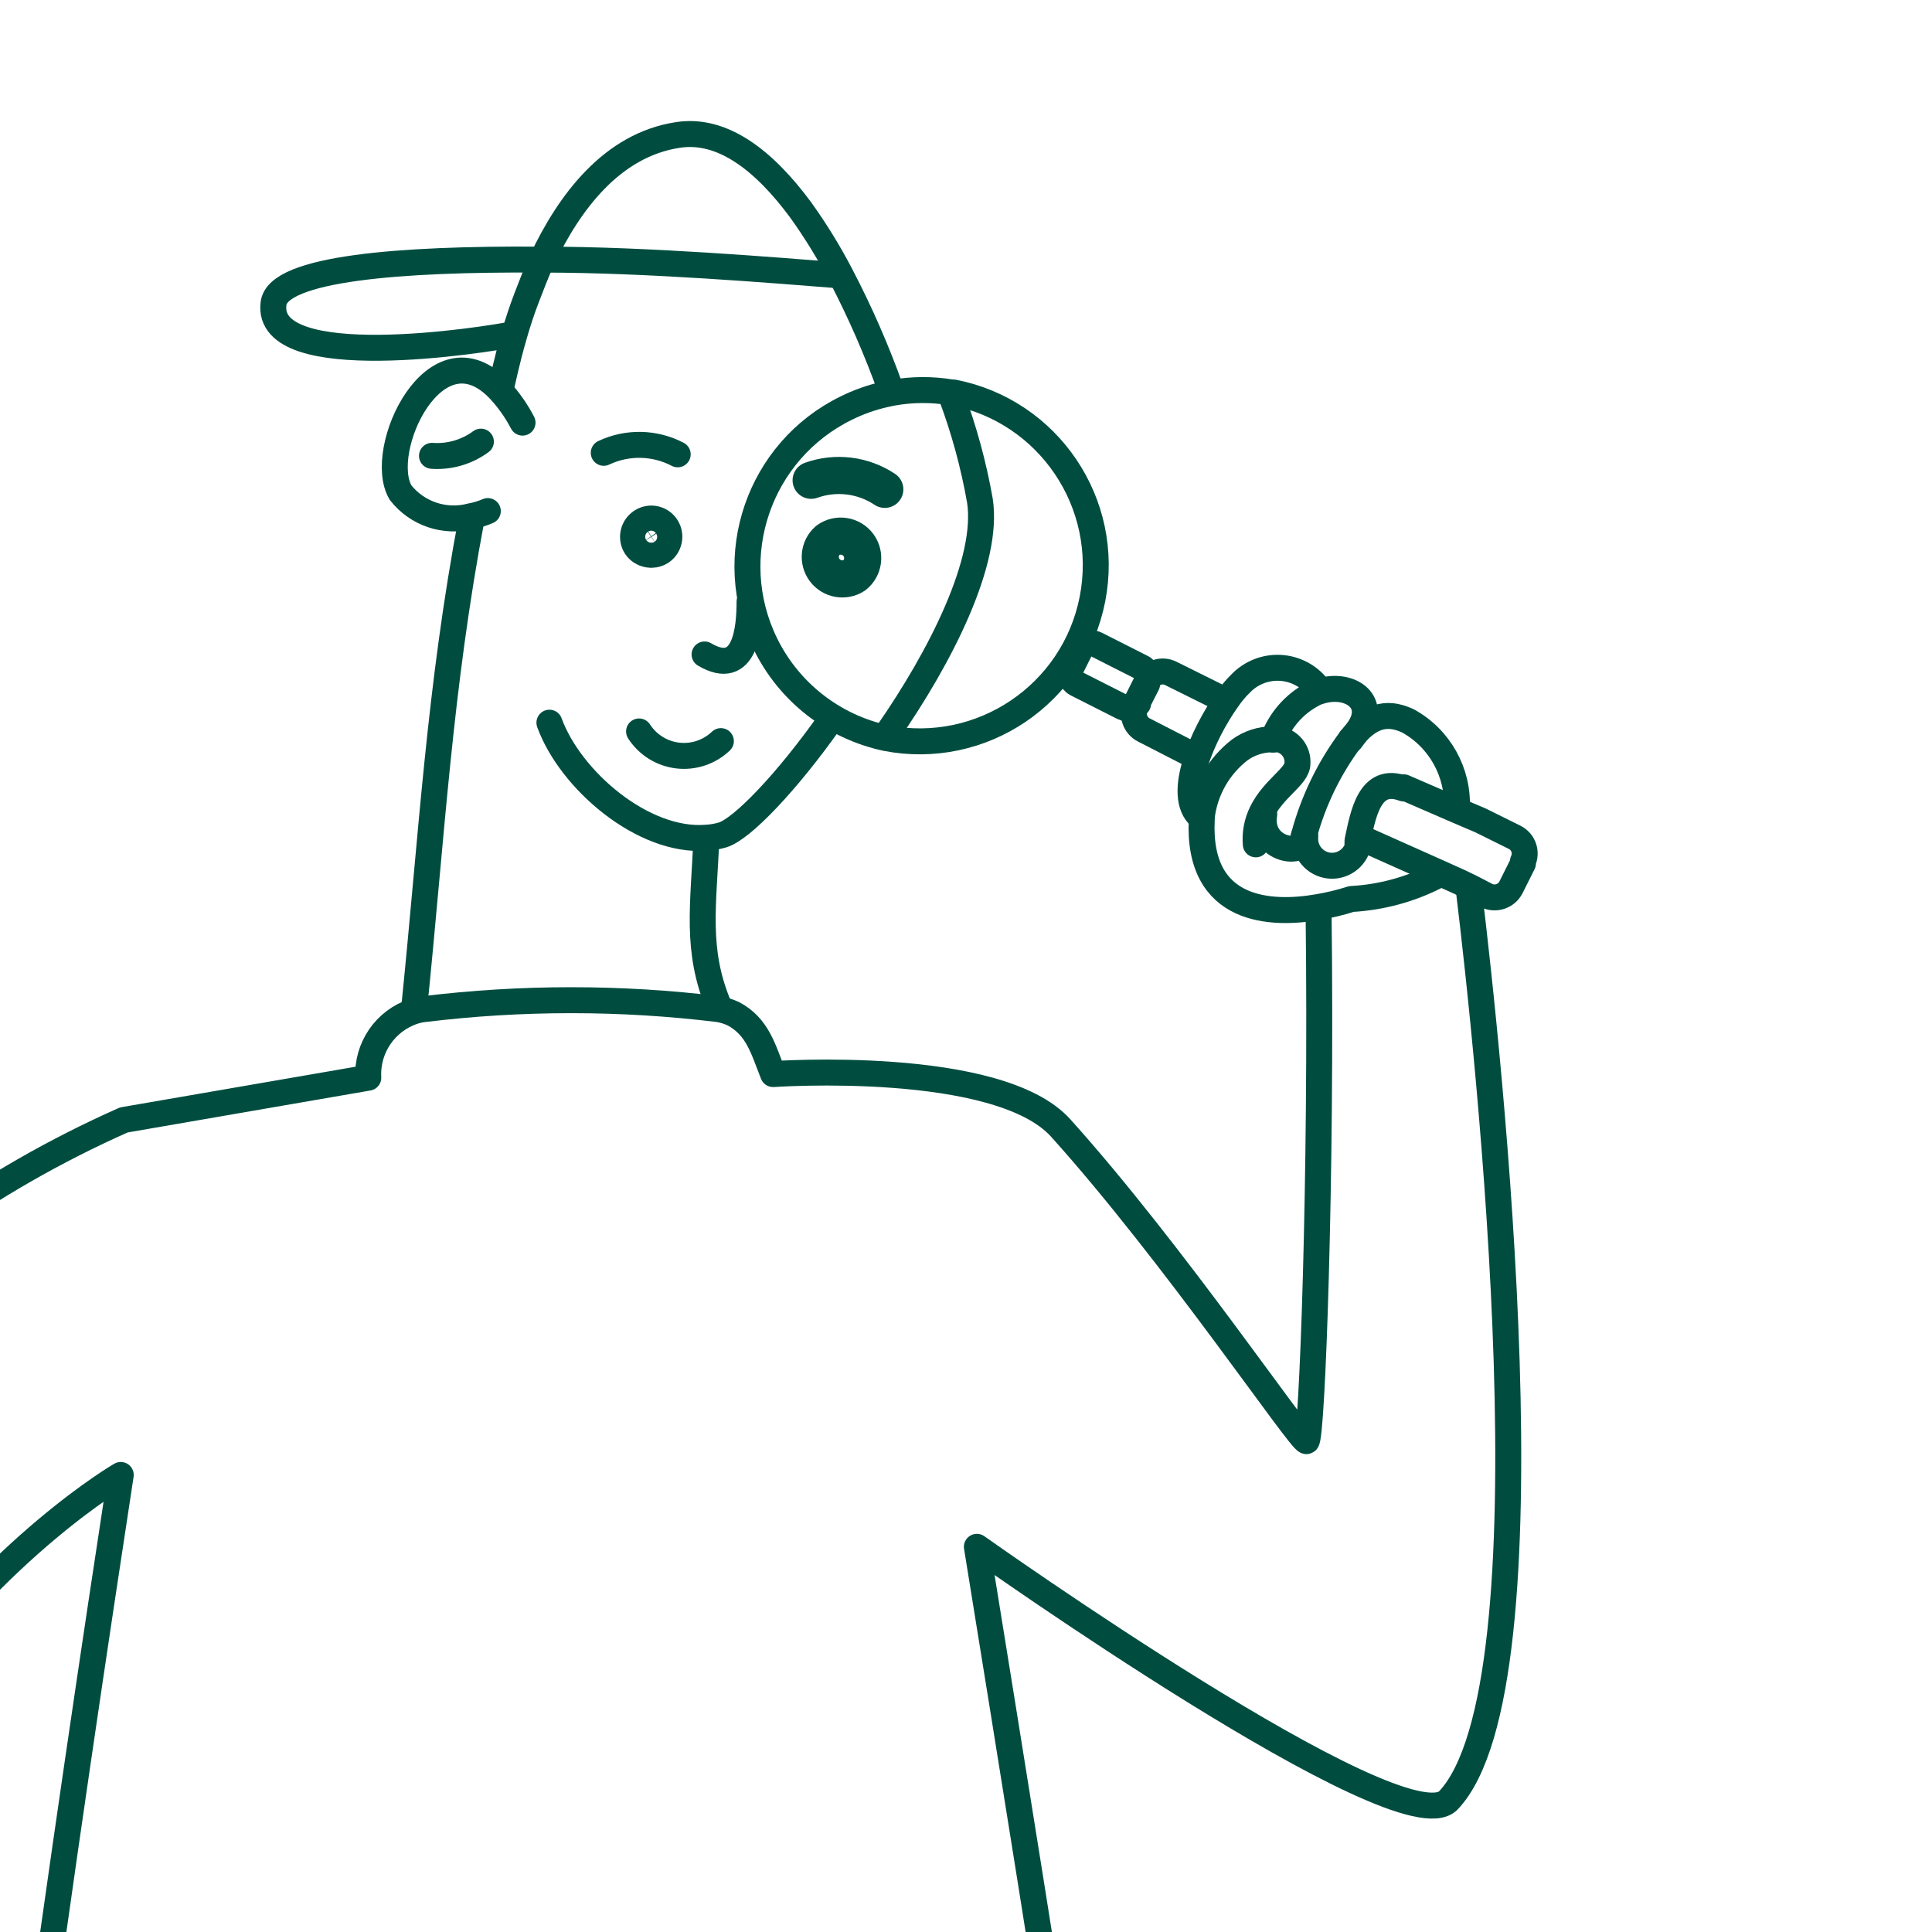
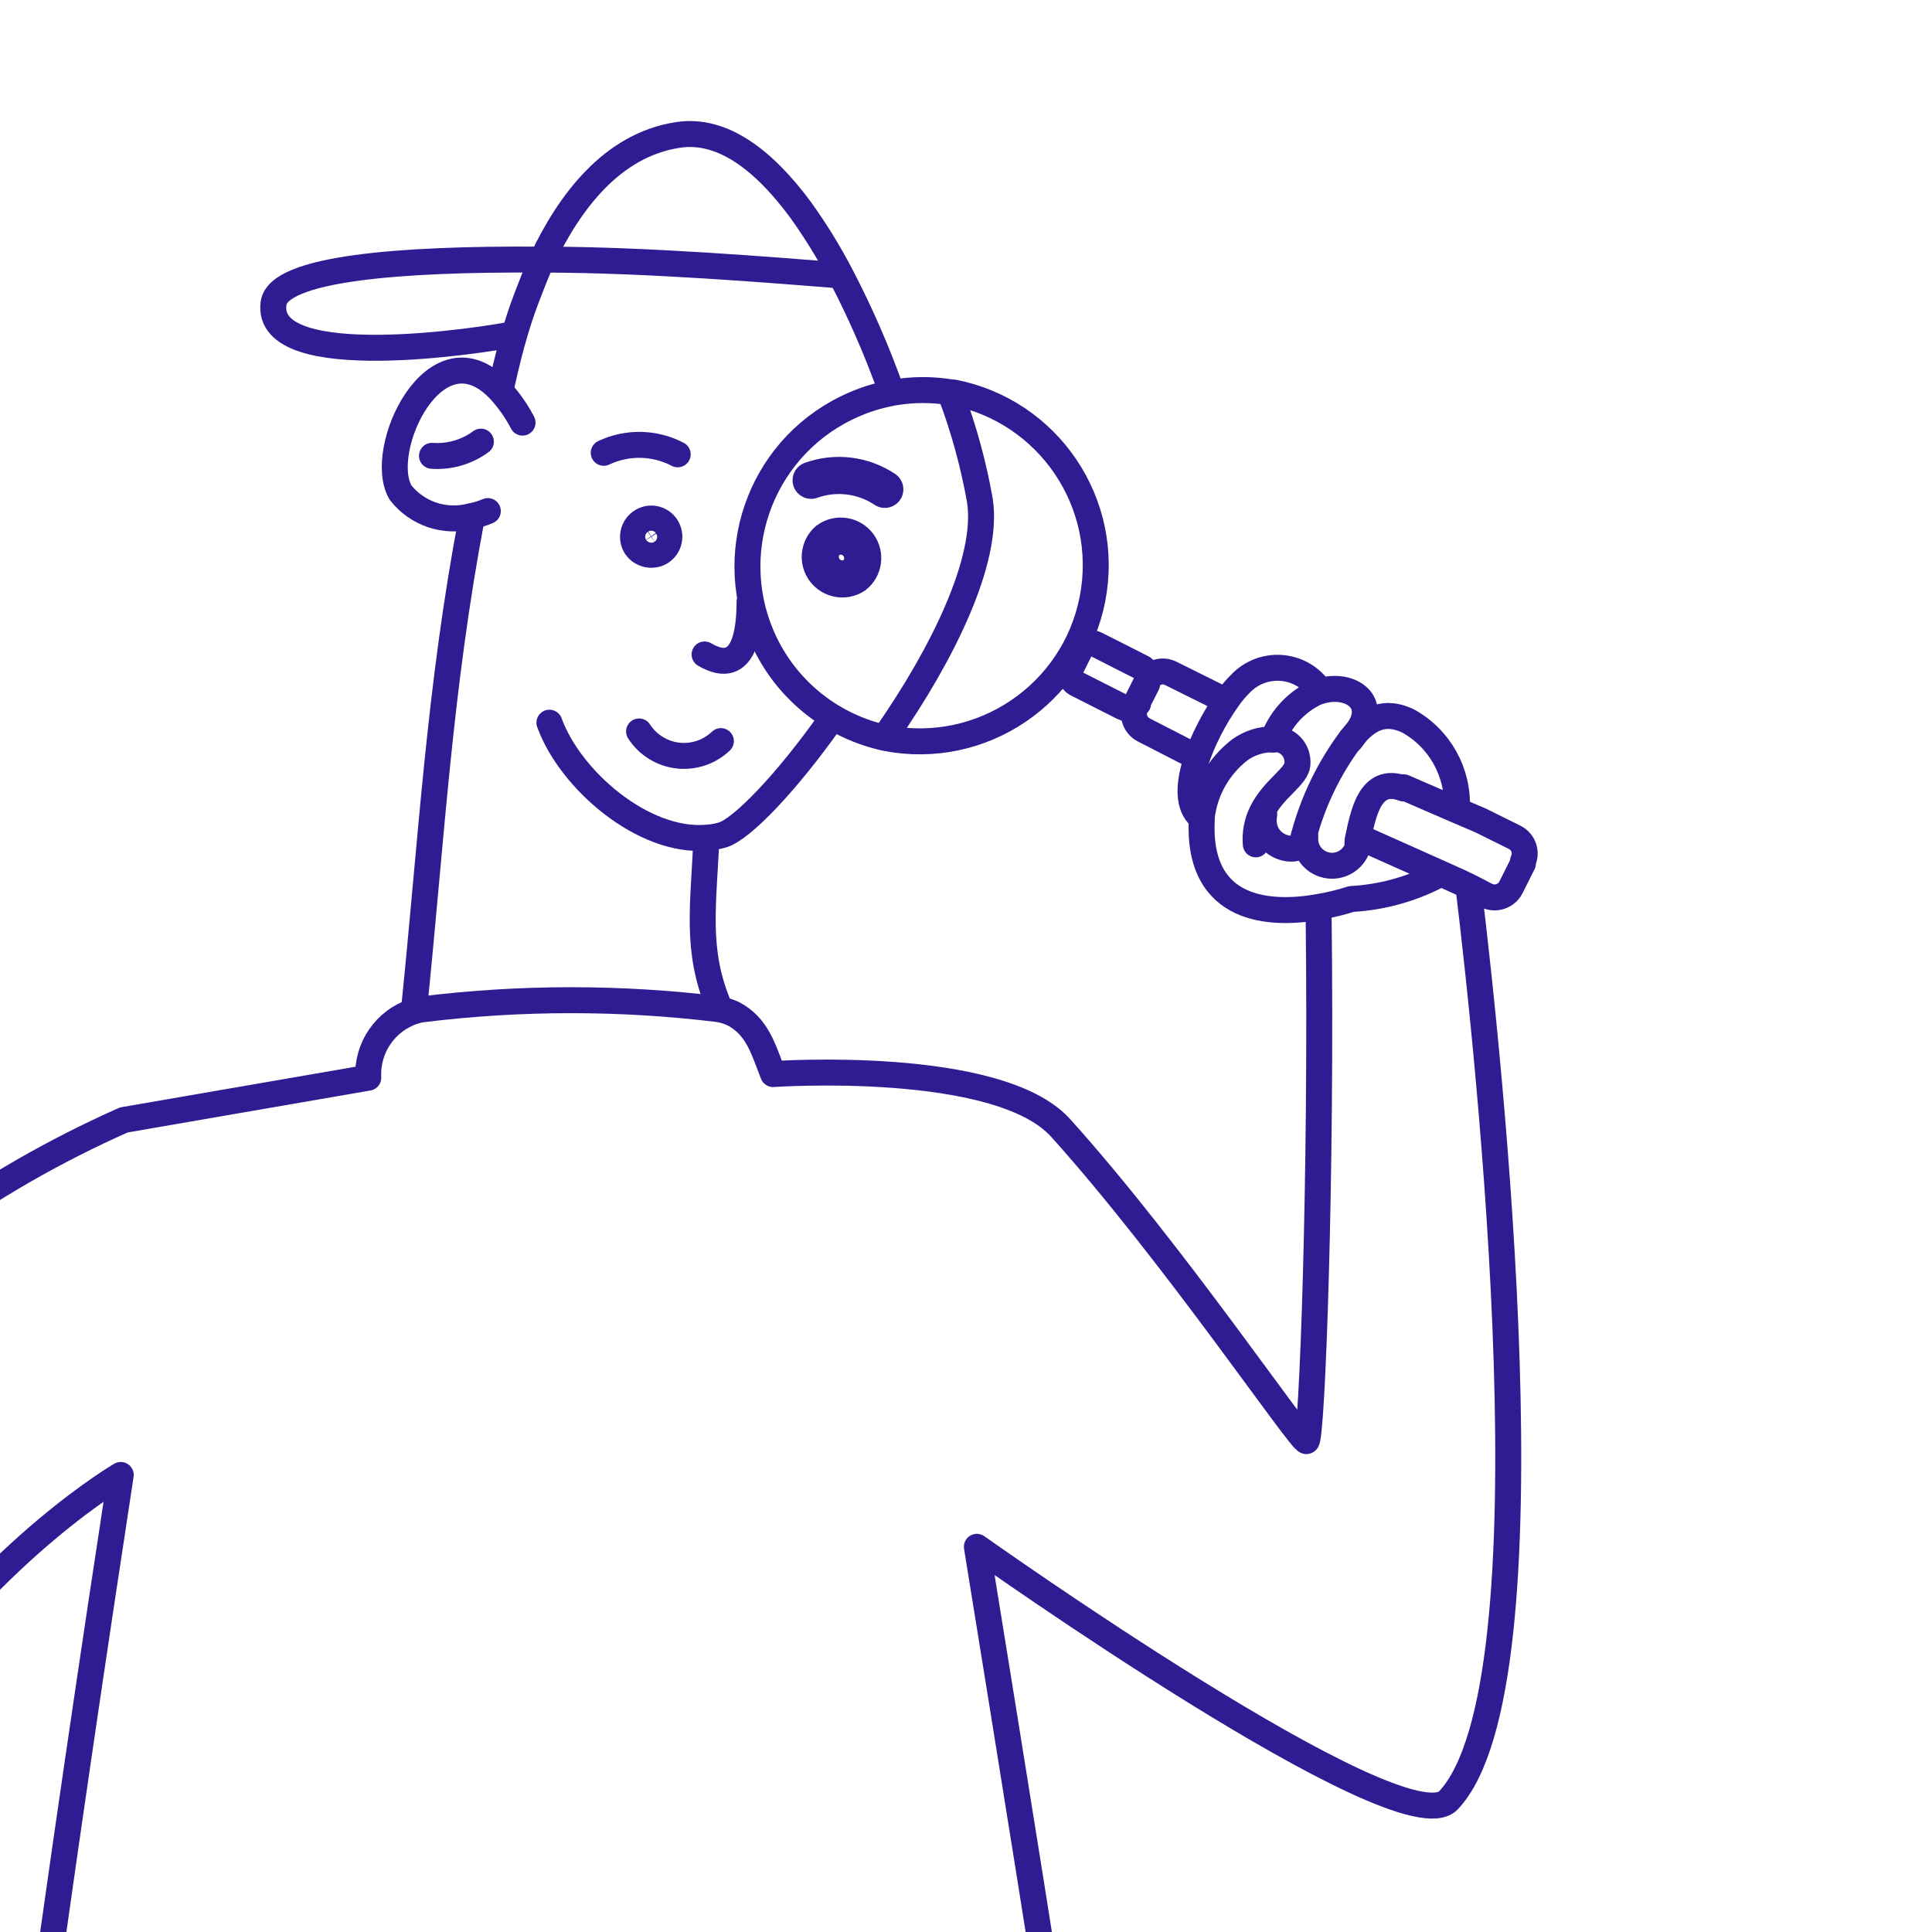
<svg xmlns="http://www.w3.org/2000/svg" id="Layer_1" data-name="Layer 1" viewBox="74 16 64 64">
  <defs>
    <style>
- .cls-1,.cls-2,.cls-3,.cls-4{fill:none;stroke:#004D40;}.cls-1,.cls-2,.cls-4{stroke-linecap:round;}.cls-1{stroke-linejoin:round;}.cls-1,.cls-2,.cls-3{stroke-width:0.86px;}.cls-2,.cls-3,.cls-4{stroke-miterlimit:10;}.cls-4{stroke-width:1.23px;}
+ .cls-1,.cls-2,.cls-3,.cls-4{fill:none;stroke:#311B92;}.cls-1,.cls-2,.cls-4{stroke-linecap:round;}.cls-1{stroke-linejoin:round;}.cls-1,.cls-2,.cls-3{stroke-width:0.86px;}.cls-2,.cls-3,.cls-4{stroke-miterlimit:10;}.cls-4{stroke-width:1.23px;}
</style>
  </defs>
  <path class="cls-4" d="M102.44,34.06a.73.73,0,0,1-.14,1,.73.73,0,0,1-.88-1.16A.73.73,0,0,1,102.44,34.06Z" />
  <path class="cls-4" d="M95.92,33.55a.42.42,0,0,1-.12.58.43.43,0,0,1-.58-.12.42.42,0,0,1,.13-.58A.41.41,0,0,1,95.92,33.55Z" />
  <path class="cls-2" d="M98.83,35.93c0,.87-.13,2.55-1.49,1.75" />
  <path class="cls-2" d="M101.5,39.88c-1.41,2-2.92,3.59-3.57,3.78a2.35,2.35,0,0,1-.53.09c-2.09.17-4.51-1.91-5.2-3.81" />
  <path class="cls-2" d="M105.51,29.1a19.68,19.68,0,0,1,.95,3.48c.31,2-1.29,5.16-3.07,7.72" />
  <path class="cls-2" d="M90.6,28.83c.05-.19.18-.86.44-1.75.11-.38.24-.79.41-1.23s.31-.81.5-1.23c.9-1.91,2.32-3.82,4.51-4.15,1.49-.23,2.87.87,4.06,2.48a17.84,17.84,0,0,1,1.34,2.18v0a29.92,29.92,0,0,1,1.64,3.75" />
  <path class="cls-3" d="M87.71,49.49h0c.59-5.75.84-10.66,1.92-16.35" />
  <path class="cls-3" d="M97.4,43.75c-.09,2.24-.37,3.72.42,5.59" />
  <path class="cls-2" d="M91.31,30a5,5,0,0,0-.76-1.08c-2.12-2.25-4.11,2-3.28,3.4a2.24,2.24,0,0,0,2.33.78h0a2.64,2.64,0,0,0,.56-.17" />
  <path class="cls-3" d="M91.13,27.06l-.07,0h0c-1,.21-8.29,1.35-8-1,.13-1.18,4.25-1.49,8.78-1.46H92c3.45,0,7.63.35,9.92.53h0" />
  <path class="cls-4" d="M103.31,32.21a2.74,2.74,0,0,0-2.44-.3" />
  <path class="cls-2" d="M89.93,30.63a2.44,2.44,0,0,1-1.62.47" />
  <path class="cls-1" d="M105.52,29h.06a5.83,5.83,0,1,1-2.23,11.45h0a5.8,5.8,0,0,1-4-3.13,5.84,5.84,0,0,1,2.68-7.8,5.76,5.76,0,0,1,1.3-.46l.24-.05A5.73,5.73,0,0,1,105.52,29Z" />
  <path class="cls-2" d="M96.45,31.05A2.75,2.75,0,0,0,94,31" />
  <path class="cls-2" d="M95.17,40.23a1.77,1.77,0,0,0,2.71.32" />
  <path class="cls-1" d="M113.76,43.06c-.82-.71.09-2.75.89-3.88a3.49,3.49,0,0,1,.46-.55,1.69,1.69,0,0,1,2.54.14" />
  <path class="cls-1" d="M117.19,43.7a.5.5,0,0,0,0,.12c-.07.58-1.5.3-1.31-.85" />
  <path class="cls-1" d="M118.75,40.48a9.4,9.4,0,0,0-1.56,3.22" />
  <path class="cls-1" d="M116.17,40.5A2.78,2.78,0,0,1,117.48,39a.71.71,0,0,1,.18-.08c1-.36,2,.3,1.34,1.25l-.25.34" />
  <path class="cls-1" d="M120.5,42.12c-1.14-.43-1.35.89-1.53,1.73a2.25,2.25,0,0,0,0,.22.89.89,0,0,1-1.73-.37h0" />
  <path class="cls-1" d="M118.75,40.48h0c.58-.73,1.14-.95,1.89-.6a3.14,3.14,0,0,1,1.62,2.91" />
  <path class="cls-1" d="M113.37,40.94l-1.48-.76a.6.6,0,0,1-.27-.79l0-.08.37-.74,0,0a.59.59,0,0,1,.8-.26l1.65.82" />
  <path class="cls-1" d="M120.41,42.08l.09,0,1.73.75.82.35,1.13.56a.6.6,0,0,1,.27.79l0,.07-.4.8a.61.61,0,0,1-.8.27l-.52-.27-.35-.17-.71-.32-2.44-1.09" />
  <path class="cls-1" d="M112,38.57l0,.09-.3.59a.21.21,0,0,1,0,.06.4.4,0,0,1-.5.12l-1.54-.78a.41.41,0,0,1-.17-.54l.29-.58a.4.4,0,0,1,.54-.18l1.54.78A.39.39,0,0,1,112,38.57Z" />
  <path class="cls-1" d="M121.62,45a7,7,0,0,1-2.85.78,8,8,0,0,1-1.12.27c-1.5.26-4,.21-3.84-2.91a.22.22,0,0,0,0-.08,3.3,3.3,0,0,1,1.26-2.22,1.86,1.86,0,0,1,1.09-.35l.18,0a.76.76,0,0,1,.64.8c0,.43-.79.82-1.18,1.62a2,2,0,0,0-.2,1.06" />
  <path class="cls-1" d="M117.68,46.24c.11,8.86-.22,17.45-.4,17.5s-4.42-6.24-8.14-10.37c-2.07-2.31-9.53-1.79-9.53-1.79-.33-.83-.51-1.57-1.32-2a2,2,0,0,0-.48-.15,40.35,40.35,0,0,0-9.78,0,1.65,1.65,0,0,0-.32.07,2.19,2.19,0,0,0-1.51,2.2l-8.1,1.4c-18.24,8.1-25.27,29.16-19.55,46.09l.56-.14c1.55-.37,5.79-1.42,5.74-1.85C61.83,74.22,78,64.86,78,64.86v0c-1.51,9.86-5,33.3-5.1,40.56l37.52-.26h1.74c-.25-3.82-5.8-37.92-5.8-37.92s14.08,10,15.62,8.4c3.61-3.82,1.31-24.91.68-30.13" />
</svg>
